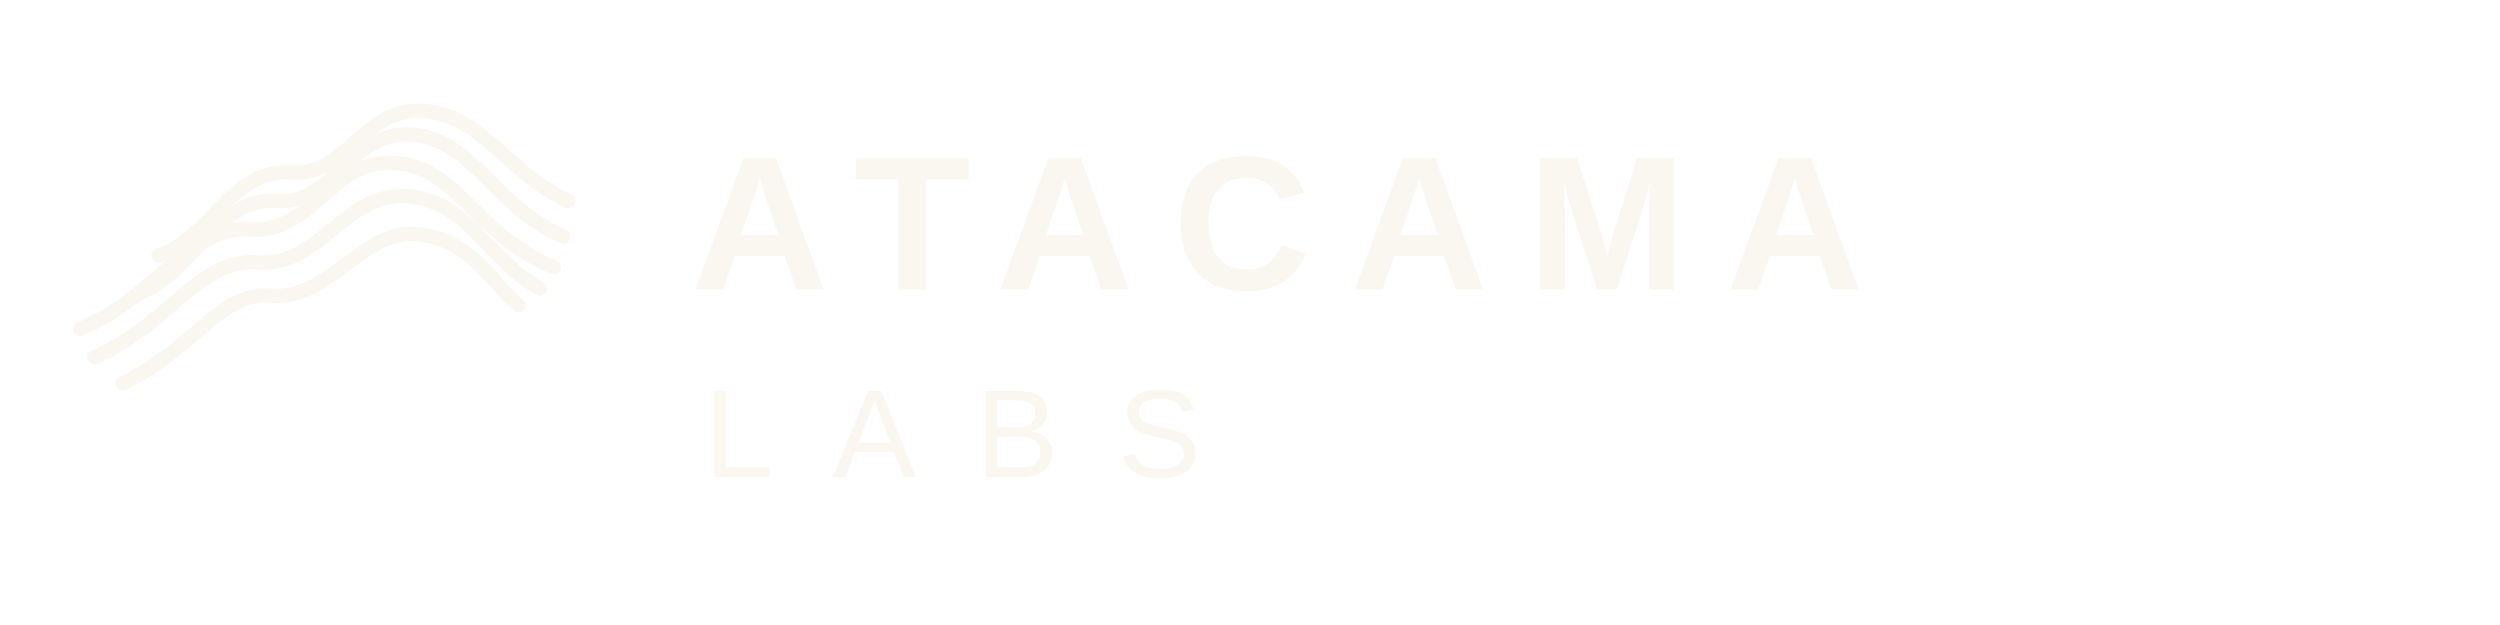
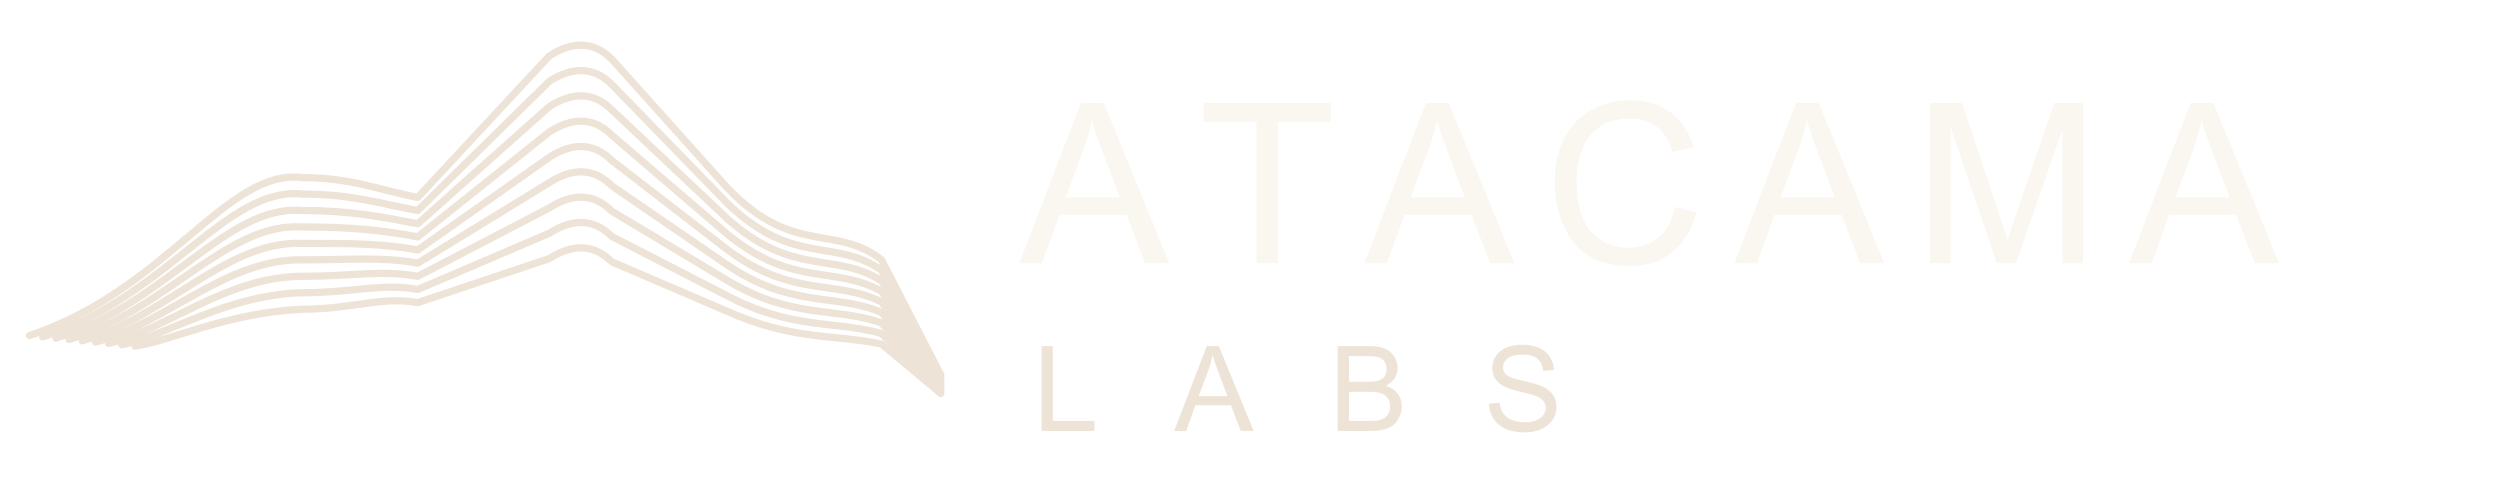
- <svg xmlns="http://www.w3.org/2000/svg" viewBox="0 0 760 190" role="img" aria-labelledby="atacama-h-light-title">
-   <g transform="translate(10,15) scale(.72)">
-     <g fill="none" stroke="#FAF6F0" stroke-width="6" stroke-linecap="round" stroke-linejoin="round">
-       <path d="M20 118 C52 105 66 74 92 76 C118 78 126 46 153 48 C180 50 186 78 220 92" />
-       <path d="M26 130 C58 116 70 88 95 90 C121 92 132 60 158 62 C184 64 191 88 214 101" />
-       <path d="M38 141 C69 126 79 102 101 104 C125 106 139 76 162 78 C185 80 194 99 205 108" />
-       <path d="M45 103 C68 94 78 62 103 64 C127 66 134 34 160 36 C186 38 194 66 224 79" />
-       <path d="M53 87 C74 81 84 50 109 52 C132 54 140 24 165 26 C190 28 200 52 226 64" />
+ <svg xmlns="http://www.w3.org/2000/svg" viewBox="0 0 760 150" role="img">
+   <g transform="translate(4,0)">
+     <g fill="none" stroke="#EDE3D6" stroke-width="2.2" stroke-linecap="round" stroke-linejoin="round">
+       <path d="M 5 102.0 C 47 88 65 51.0 88 54 C 103 54 112 58 123 60 L 163 17.0 Q 174 10.0 182 18.0 L 217 57.0 C 237 78.0 250 68.0 264 79.0 L 282 114.0" />
+       <path d="M 9 102.4 C 47 90 65 56.5 88 59 C 103 59 112 62 123 64 L 163 24.7 Q 174 17.7 182 25.7 L 217 61.7 C 237 81.2 250 72.2 264 82.2 L 282 114.7" />
+       <path d="M 13 102.8 C 47 92 65 62.0 88 64 C 103 64 112 66 123 68 L 163 32.4 Q 174 25.4 182 33.4 L 217 66.4 C 237 84.4 250 76.4 264 85.4 L 282 115.4" />
+       <path d="M 17 103.2 C 47 94 65 67.5 88 69 C 103 69 112 70 123 72 L 163 40.1 Q 174 33.1 182 41.1 L 217 71.1 C 237 87.6 250 80.6 264 88.6 L 282 116.1" />
+       <path d="M 21 103.6 C 47 96 65 73.0 88 74 C 103 74 112 74 123 76 L 163 47.8 Q 174 40.8 182 48.8 L 217 75.8 C 237 90.8 250 84.8 264 91.8 L 282 116.8" />
+       <path d="M 25 104.0 C 47 98 65 78.5 88 79 C 103 79 112 78 123 80 L 163 55.5 Q 174 48.5 182 56.5 L 217 80.5 C 237 94.0 250 89.0 264 95.0 L 282 117.5" />
+       <path d="M 29 104.4 C 47 100 65 84.0 88 84 C 103 84 112 82 123 84 L 163 63.2 Q 174 56.2 182 64.2 L 217 85.2 C 237 97.2 250 93.2 264 98.2 L 282 118.2" />
+       <path d="M 33 104.8 C 47 102 65 89.5 88 89 C 103 89 112 86 123 88 L 163 70.9 Q 174 63.9 182 71.9 L 217 89.9 C 237 100.4 250 97.4 264 101.4 L 282 118.9" />
+       <path d="M 37 105.2 C 47 104 65 95.0 88 94 C 103 94 112 90 123 92 L 163 78.6 Q 174 71.6 182 79.6 L 217 94.6 C 237 103.6 250 101.6 264 104.6 L 282 119.6" />
    </g>
  </g>
-   <text x="210" y="88" fill="#FAF6F0" font-family="Manrope, Arial, sans-serif" font-size="58" font-weight="600" letter-spacing="12">ATACAMA</text>
-   <text x="214" y="145" fill="#FAF6F0" font-family="Manrope, Arial, sans-serif" font-size="38" font-weight="400" letter-spacing="18">LABS</text>
+   <path fill="#FAF6F0" transform="translate(310.00,80) scale(0.0332,-0.0332)" d="M-3 0 560 1466H769L1369 0H1148L977 444H364L203 0ZM420 602H917L764 1008Q694 1193 660 1312Q632 1171 581 1032Z" />
+   <path fill="#FAF6F0" transform="translate(364.36,80) scale(0.0332,-0.0332)" d="M531 0V1293H48V1466H1210V1293H725V0Z" />
+   <path fill="#FAF6F0" transform="translate(414.89,80) scale(0.0332,-0.0332)" d="M-3 0 560 1466H769L1369 0H1148L977 444H364L203 0ZM420 602H917L764 1008Q694 1193 660 1312Q632 1171 581 1032Z" />
+   <path fill="#FAF6F0" transform="translate(469.25,80) scale(0.0332,-0.0332)" d="M1204 514 1398 465Q1337 226 1178.5 100.5Q1020 -25 791 -25Q554 -25 405.5 71.5Q257 168 179.5 351.0Q102 534 102 744Q102 973 189.5 1143.5Q277 1314 438.5 1402.5Q600 1491 794 1491Q1014 1491 1164.0 1379.0Q1314 1267 1373 1064L1182 1019Q1131 1179 1034.0 1252.0Q937 1325 790 1325Q621 1325 507.5 1244.0Q394 1163 348.0 1026.5Q302 890 302 745Q302 558 356.5 418.5Q411 279 526.0 210.0Q641 141 775 141Q938 141 1051.0 235.0Q1164 329 1204 514Z" />
+   <path fill="#FAF6F0" transform="translate(527.36,80) scale(0.0332,-0.0332)" d="M-3 0 560 1466H769L1369 0H1148L977 444H364L203 0ZM420 602H917L764 1008Q694 1193 660 1312Q632 1171 581 1032Z" />
+   <path fill="#FAF6F0" transform="translate(581.71,80) scale(0.0332,-0.0332)" d="M152 0V1466H444L791 428Q839 283 861 211Q886 291 939 446L1290 1466H1551V0H1364V1227L938 0H763L339 1248V0Z" />
+   <path fill="#FAF6F0" transform="translate(647.36,80) scale(0.0332,-0.0332)" d="M-3 0 560 1466H769L1369 0H1148L977 444H364L203 0ZM420 602H917L764 1008Q694 1193 660 1312Q632 1171 581 1032Z" />
+   <path fill="#EDE3D6" transform="translate(314.00,131) scale(0.01758,-0.01758)" d="M150 0V1466H344V173H1066V0Z" />
+   <path fill="#EDE3D6" transform="translate(357.02,131) scale(0.01758,-0.01758)" d="M-3 0 560 1466H769L1369 0H1148L977 444H364L203 0ZM420 602H917L764 1008Q694 1193 660 1312Q632 1171 581 1032Z" />
+   <path fill="#EDE3D6" transform="translate(404.03,131) scale(0.01758,-0.01758)" d="M150 0V1466H700Q868 1466 969.5 1421.5Q1071 1377 1128.5 1284.5Q1186 1192 1186 1091Q1186 997 1135.0 914.0Q1084 831 981 780Q1114 741 1185.5 647.0Q1257 553 1257 425Q1257 322 1213.5 233.5Q1170 145 1106.0 97.0Q1042 49 945.5 24.5Q849 0 709 0ZM344 850H661Q790 850 846 867Q920 889 957.5 940.0Q995 991 995 1068Q995 1141 960.0 1196.5Q925 1252 860.0 1272.5Q795 1293 637 1293H344ZM344 173H709Q803 173 841 180Q908 192 953.0 220.0Q998 248 1027.0 301.5Q1056 355 1056 425Q1056 507 1014.0 567.5Q972 628 897.5 652.5Q823 677 683 677H344Z" />
+   <path fill="#EDE3D6" transform="translate(451.04,131) scale(0.01758,-0.01758)" d="M92 471 275 487Q288 377 335.5 306.5Q383 236 483.0 192.5Q583 149 708 149Q819 149 904.0 182.0Q989 215 1030.5 272.5Q1072 330 1072 398Q1072 467 1032.0 518.5Q992 570 900 605Q841 628 639.0 676.5Q437 725 356 768Q251 823 199.5 904.5Q148 986 148 1087Q148 1198 211.0 1294.5Q274 1391 395.0 1441.0Q516 1491 664 1491Q827 1491 951.5 1438.5Q1076 1386 1143.0 1284.0Q1210 1182 1215 1053L1029 1039Q1014 1178 927.5 1249.0Q841 1320 672 1320Q496 1320 415.5 1255.5Q335 1191 335 1100Q335 1021 392 970Q448 919 684.5 865.5Q921 812 1009 772Q1137 713 1198.0 622.5Q1259 532 1259 414Q1259 297 1192.0 193.5Q1125 90 999.5 32.5Q874 -25 717 -25Q518 -25 383.5 33.0Q249 91 172.5 207.5Q96 324 92 471Z" />
</svg>
